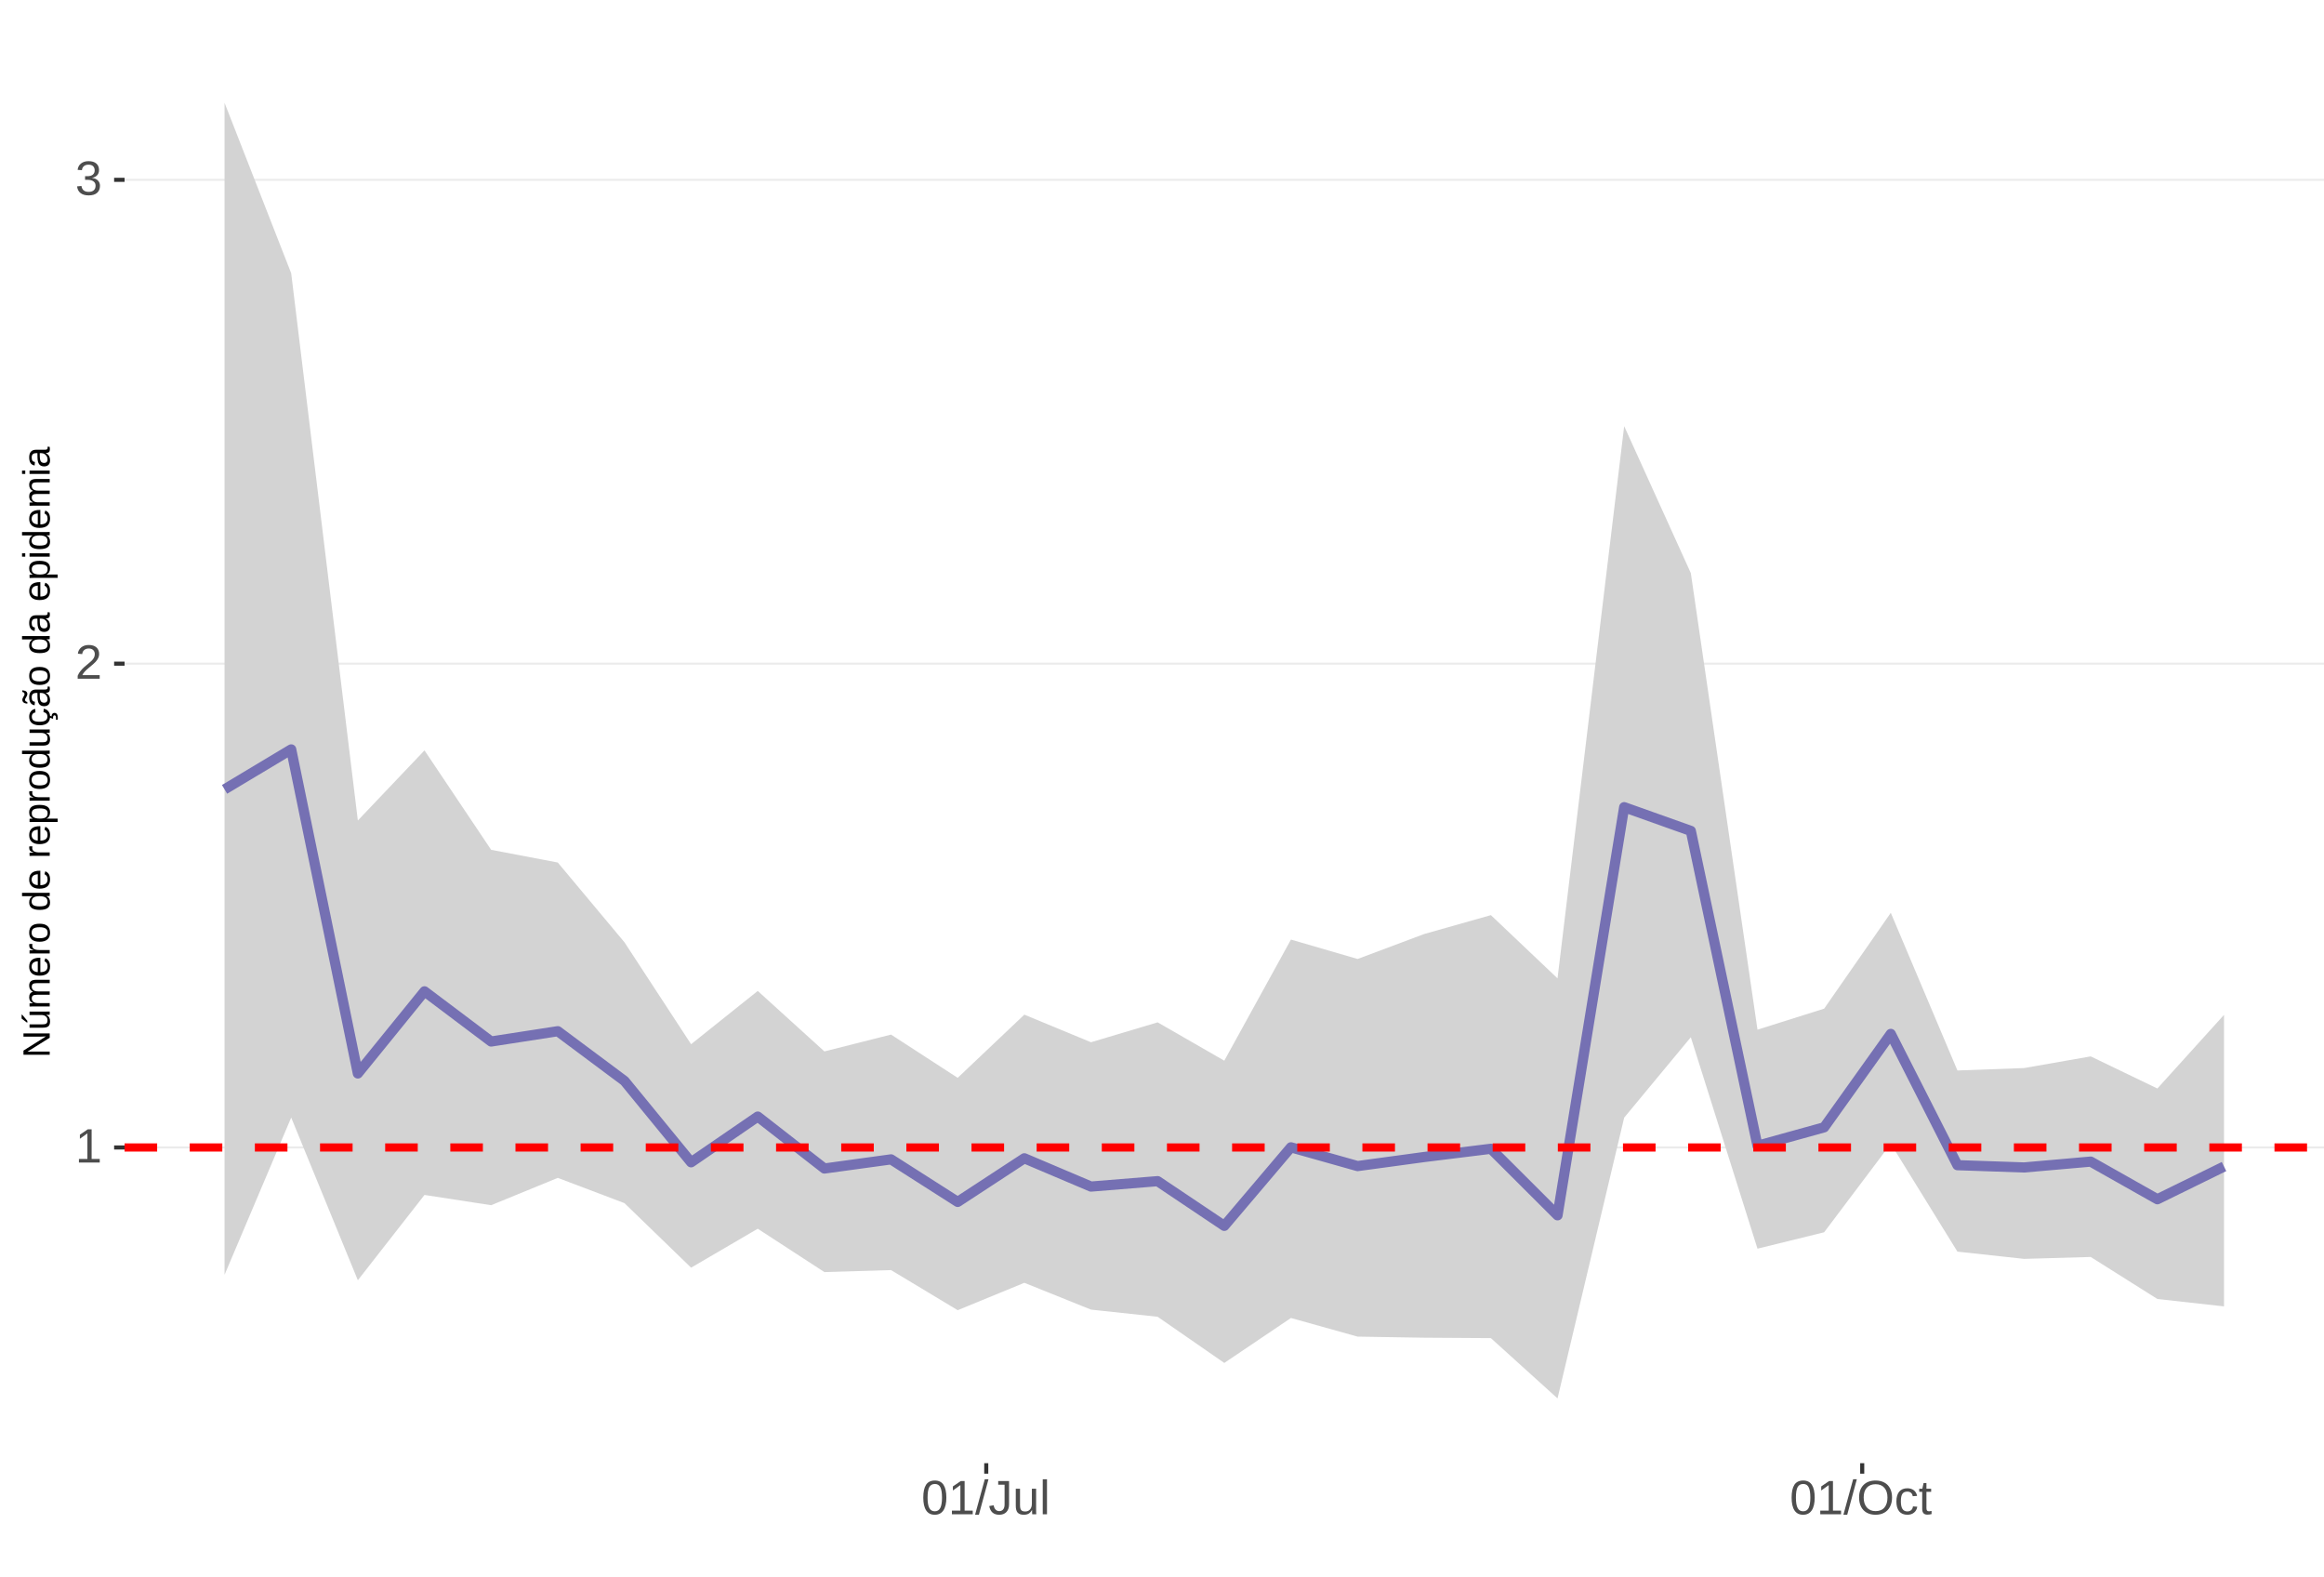
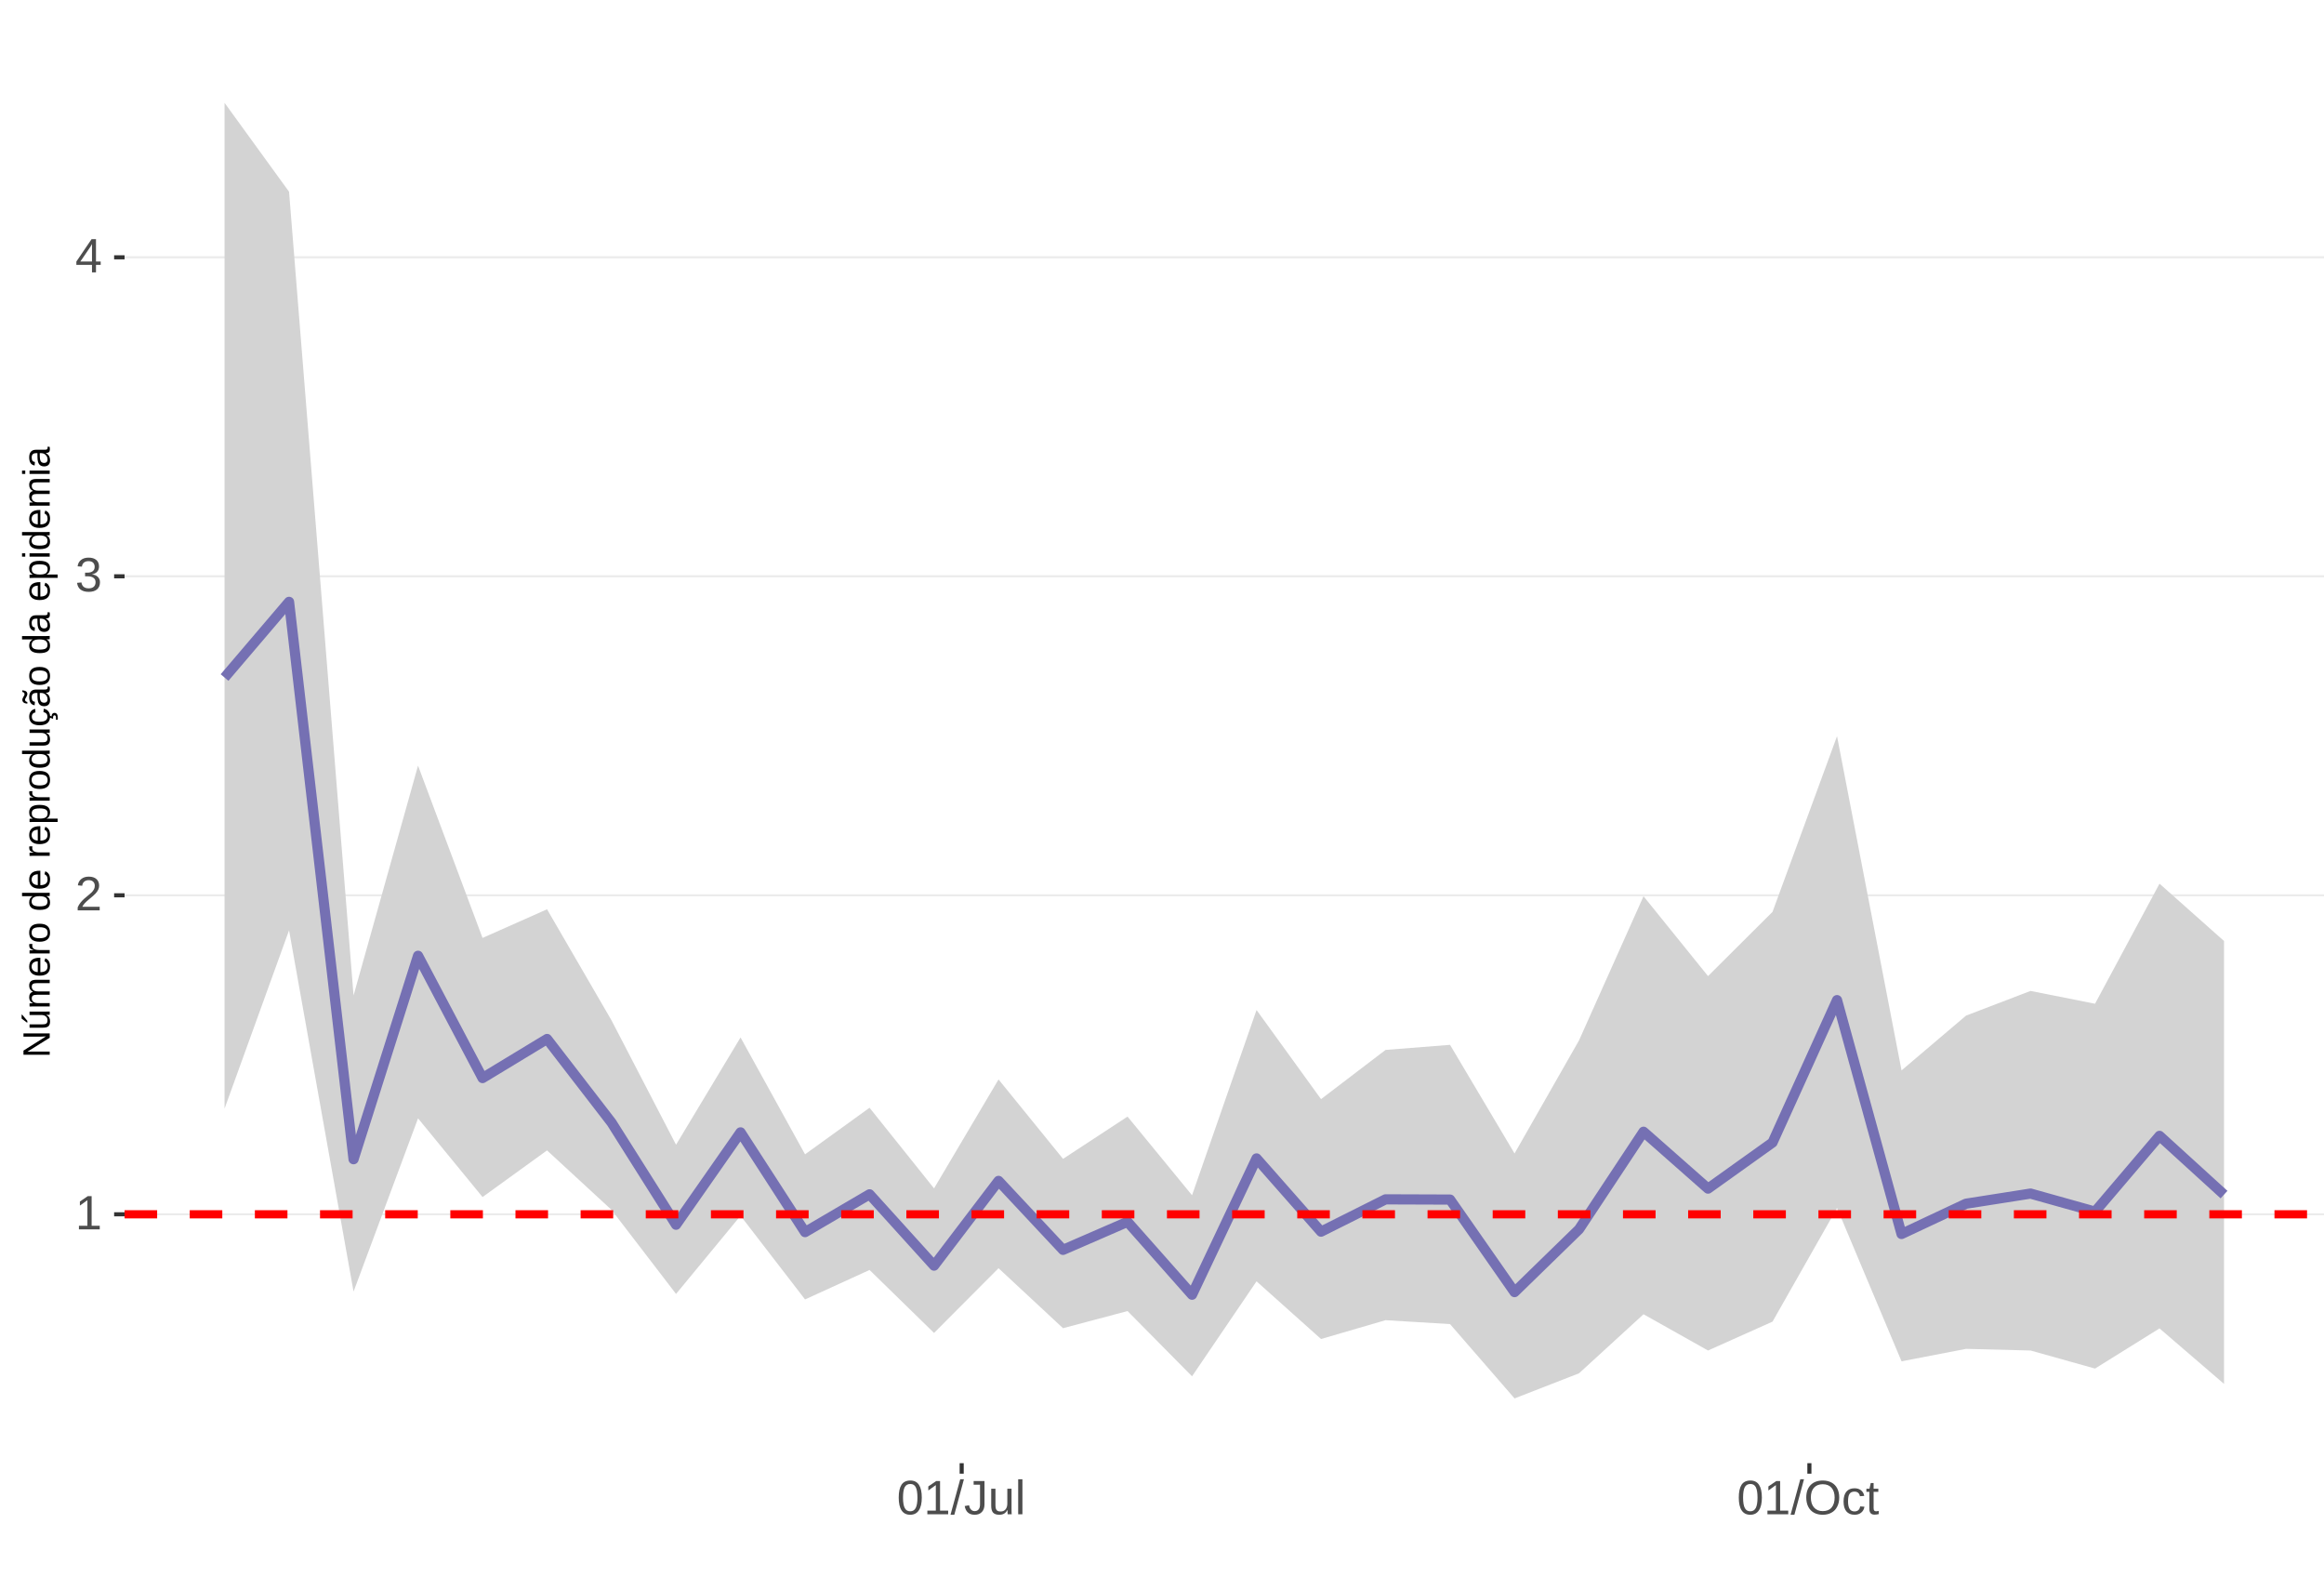
<svg xmlns="http://www.w3.org/2000/svg" xmlns:xlink="http://www.w3.org/1999/xlink" width="609pt" height="413pt" viewBox="0 0 609 413" version="1.1">
  <defs>
    <g>
      <symbol overflow="visible" id="glyph0-0">
        <path style="stroke:none;" d="M 1.266 -8.703 L 8.219 -8.703 L 8.219 0 L 1.266 0 Z M 1.734 -8.234 L 1.734 -0.469 L 7.75 -0.469 L 7.75 -8.234 Z M 1.734 -8.234 " />
      </symbol>
      <symbol overflow="visible" id="glyph0-1">
        <path style="stroke:none;" d="M 0.969 0 L 0.969 -0.953 L 3.188 -0.953 L 3.188 -7.641 L 1.219 -6.234 L 1.219 -7.297 L 3.281 -8.703 L 4.297 -8.703 L 4.297 -0.953 L 6.422 -0.953 L 6.422 0 Z M 0.969 0 " />
      </symbol>
      <symbol overflow="visible" id="glyph0-2">
        <path style="stroke:none;" d="M 0.641 0 L 0.641 -0.781 C 0.848 -1.27 1.102 -1.695 1.406 -2.062 C 1.707 -2.426 2.023 -2.758 2.359 -3.062 C 2.691 -3.363 3.02 -3.641 3.344 -3.891 C 3.676 -4.148 3.973 -4.406 4.234 -4.656 C 4.504 -4.914 4.719 -5.188 4.875 -5.469 C 5.039 -5.75 5.125 -6.066 5.125 -6.422 C 5.125 -6.891 4.984 -7.254 4.703 -7.516 C 4.422 -7.785 4.031 -7.922 3.531 -7.922 C 3.062 -7.922 2.672 -7.789 2.359 -7.531 C 2.055 -7.281 1.879 -6.922 1.828 -6.453 L 0.688 -6.562 C 0.77 -7.25 1.066 -7.801 1.578 -8.219 C 2.086 -8.633 2.738 -8.844 3.531 -8.844 C 4.406 -8.844 5.078 -8.633 5.547 -8.219 C 6.023 -7.801 6.266 -7.211 6.266 -6.453 C 6.266 -6.109 6.188 -5.77 6.031 -5.438 C 5.875 -5.102 5.645 -4.77 5.344 -4.438 C 5.039 -4.102 4.457 -3.586 3.594 -2.891 C 3.125 -2.504 2.75 -2.156 2.469 -1.844 C 2.188 -1.531 1.984 -1.234 1.859 -0.953 L 6.406 -0.953 L 6.406 0 Z M 0.641 0 " />
      </symbol>
      <symbol overflow="visible" id="glyph0-3">
        <path style="stroke:none;" d="M 6.484 -2.406 C 6.484 -1.602 6.227 -0.977 5.719 -0.531 C 5.207 -0.094 4.477 0.125 3.531 0.125 C 2.645 0.125 1.938 -0.07 1.406 -0.469 C 0.883 -0.863 0.578 -1.453 0.484 -2.234 L 1.625 -2.344 C 1.781 -1.312 2.414 -0.797 3.531 -0.797 C 4.094 -0.797 4.531 -0.93 4.844 -1.203 C 5.164 -1.484 5.328 -1.895 5.328 -2.438 C 5.328 -2.914 5.145 -3.285 4.781 -3.547 C 4.414 -3.816 3.891 -3.953 3.203 -3.953 L 2.578 -3.953 L 2.578 -4.906 L 3.172 -4.906 C 3.785 -4.906 4.258 -5.035 4.594 -5.297 C 4.926 -5.566 5.094 -5.941 5.094 -6.422 C 5.094 -6.879 4.957 -7.242 4.688 -7.516 C 4.414 -7.785 4.008 -7.922 3.469 -7.922 C 2.977 -7.922 2.582 -7.797 2.281 -7.547 C 1.977 -7.297 1.801 -6.941 1.75 -6.484 L 0.625 -6.562 C 0.707 -7.281 1.004 -7.836 1.516 -8.234 C 2.023 -8.641 2.68 -8.844 3.484 -8.844 C 4.359 -8.844 5.035 -8.641 5.516 -8.234 C 5.992 -7.828 6.234 -7.258 6.234 -6.531 C 6.234 -5.977 6.078 -5.523 5.766 -5.172 C 5.461 -4.828 5.016 -4.594 4.422 -4.469 L 4.422 -4.438 C 5.066 -4.375 5.57 -4.156 5.938 -3.781 C 6.301 -3.414 6.484 -2.957 6.484 -2.406 Z M 6.484 -2.406 " />
      </symbol>
      <symbol overflow="visible" id="glyph0-4">
+         <path style="stroke:none;" d="M 5.438 -1.969 L 5.438 0 L 4.391 0 L 4.391 -1.969 L 0.297 -1.969 L 0.297 -2.844 L 4.281 -8.703 L 5.438 -8.703 L 5.438 -2.844 L 6.672 -2.844 L 6.672 -1.969 Z M 4.391 -7.453 C 4.379 -7.43 4.32 -7.32 4.219 -7.125 C 4.113 -6.926 4.035 -6.789 3.984 -6.719 L 1.75 -3.438 L 1.422 -2.969 L 1.312 -2.844 L 4.391 -2.844 Z M 4.391 -7.453 " />
+       </symbol>
+       <symbol overflow="visible" id="glyph0-5">
        <path style="stroke:none;" d="M 6.547 -4.359 C 6.547 -2.898 6.285 -1.785 5.766 -1.016 C 5.254 -0.254 4.5 0.125 3.5 0.125 C 2.5 0.125 1.75 -0.254 1.25 -1.016 C 0.75 -1.773 0.5 -2.891 0.5 -4.359 C 0.5 -5.848 0.738 -6.969 1.219 -7.719 C 1.707 -8.469 2.484 -8.844 3.547 -8.844 C 4.566 -8.844 5.32 -8.461 5.812 -7.703 C 6.301 -6.953 6.547 -5.836 6.547 -4.359 Z M 5.406 -4.359 C 5.406 -5.609 5.258 -6.516 4.969 -7.078 C 4.688 -7.648 4.211 -7.938 3.547 -7.938 C 2.859 -7.938 2.363 -7.656 2.062 -7.094 C 1.77 -6.539 1.625 -5.629 1.625 -4.359 C 1.625 -3.117 1.773 -2.211 2.078 -1.641 C 2.379 -1.066 2.859 -0.781 3.516 -0.781 C 4.172 -0.781 4.648 -1.07 4.953 -1.656 C 5.254 -2.25 5.406 -3.148 5.406 -4.359 Z M 5.406 -4.359 " />
      </symbol>
-       <symbol overflow="visible" id="glyph0-5">
+       <symbol overflow="visible" id="glyph0-6">
        <path style="stroke:none;" d="M 0 0.125 L 2.547 -9.172 L 3.516 -9.172 L 1 0.125 Z M 0 0.125 " />
      </symbol>
-       <symbol overflow="visible" id="glyph0-6">
+       <symbol overflow="visible" id="glyph0-7">
        <path style="stroke:none;" d="M 2.828 0.125 C 1.348 0.125 0.473 -0.633 0.203 -2.156 L 1.359 -2.359 C 1.43 -1.879 1.598 -1.504 1.859 -1.234 C 2.117 -0.961 2.441 -0.828 2.828 -0.828 C 3.254 -0.828 3.594 -0.973 3.844 -1.266 C 4.094 -1.566 4.219 -2.004 4.219 -2.578 L 4.219 -7.75 L 2.547 -7.75 L 2.547 -8.703 L 5.391 -8.703 L 5.391 -2.594 C 5.391 -1.75 5.16 -1.082 4.703 -0.594 C 4.242 -0.113 3.617 0.125 2.828 0.125 Z M 2.828 0.125 " />
      </symbol>
-       <symbol overflow="visible" id="glyph0-7">
+       <symbol overflow="visible" id="glyph0-8">
        <path style="stroke:none;" d="M 1.938 -6.688 L 1.938 -2.453 C 1.938 -2.004 1.977 -1.66 2.062 -1.422 C 2.156 -1.18 2.297 -1.004 2.484 -0.891 C 2.672 -0.785 2.945 -0.734 3.312 -0.734 C 3.852 -0.734 4.273 -0.914 4.578 -1.281 C 4.891 -1.645 5.047 -2.156 5.047 -2.812 L 5.047 -6.688 L 6.156 -6.688 L 6.156 -1.422 C 6.156 -0.648 6.172 -0.176 6.203 0 L 5.141 0 C 5.141 -0.02 5.133 -0.07 5.125 -0.156 C 5.125 -0.25 5.117 -0.352 5.109 -0.469 C 5.109 -0.594 5.102 -0.816 5.094 -1.141 L 5.078 -1.141 C 4.828 -0.68 4.531 -0.352 4.188 -0.156 C 3.852 0.031 3.438 0.125 2.938 0.125 C 2.207 0.125 1.672 -0.055 1.328 -0.422 C 0.992 -0.785 0.828 -1.391 0.828 -2.234 L 0.828 -6.688 Z M 1.938 -6.688 " />
      </symbol>
-       <symbol overflow="visible" id="glyph0-8">
+       <symbol overflow="visible" id="glyph0-9">
        <path style="stroke:none;" d="M 0.859 0 L 0.859 -9.172 L 1.969 -9.172 L 1.969 0 Z M 0.859 0 " />
      </symbol>
-       <symbol overflow="visible" id="glyph0-9">
+       <symbol overflow="visible" id="glyph0-10">
        <path style="stroke:none;" d="M 9.234 -4.391 C 9.234 -3.484 9.055 -2.688 8.703 -2 C 8.359 -1.312 7.859 -0.785 7.203 -0.422 C 6.555 -0.055 5.789 0.125 4.906 0.125 C 4.02 0.125 3.25 -0.055 2.594 -0.422 C 1.945 -0.785 1.453 -1.305 1.109 -1.984 C 0.766 -2.672 0.594 -3.473 0.594 -4.391 C 0.594 -5.785 0.973 -6.875 1.734 -7.656 C 2.504 -8.445 3.566 -8.844 4.922 -8.844 C 5.805 -8.844 6.57 -8.664 7.219 -8.312 C 7.875 -7.957 8.375 -7.441 8.719 -6.766 C 9.062 -6.098 9.234 -5.305 9.234 -4.391 Z M 8.031 -4.391 C 8.031 -5.473 7.758 -6.32 7.219 -6.938 C 6.676 -7.562 5.91 -7.875 4.922 -7.875 C 3.93 -7.875 3.16 -7.566 2.609 -6.953 C 2.066 -6.348 1.797 -5.492 1.797 -4.391 C 1.797 -3.297 2.07 -2.426 2.625 -1.781 C 3.176 -1.145 3.938 -0.828 4.906 -0.828 C 5.914 -0.828 6.688 -1.133 7.219 -1.75 C 7.758 -2.375 8.031 -3.254 8.031 -4.391 Z M 8.031 -4.391 " />
      </symbol>
-       <symbol overflow="visible" id="glyph0-10">
+       <symbol overflow="visible" id="glyph0-11">
        <path style="stroke:none;" d="M 1.703 -3.375 C 1.703 -2.488 1.844 -1.828 2.125 -1.391 C 2.406 -0.961 2.828 -0.75 3.391 -0.75 C 3.785 -0.75 4.113 -0.852 4.375 -1.062 C 4.645 -1.281 4.812 -1.613 4.875 -2.062 L 6 -1.984 C 5.906 -1.348 5.629 -0.836 5.172 -0.453 C 4.711 -0.066 4.129 0.125 3.422 0.125 C 2.484 0.125 1.766 -0.172 1.266 -0.766 C 0.773 -1.359 0.531 -2.219 0.531 -3.344 C 0.531 -4.469 0.773 -5.328 1.266 -5.922 C 1.766 -6.516 2.477 -6.812 3.406 -6.812 C 4.094 -6.812 4.66 -6.633 5.109 -6.281 C 5.555 -5.926 5.836 -5.438 5.953 -4.812 L 4.812 -4.734 C 4.758 -5.098 4.613 -5.391 4.375 -5.609 C 4.133 -5.828 3.801 -5.938 3.375 -5.938 C 2.781 -5.938 2.352 -5.738 2.094 -5.344 C 1.832 -4.957 1.703 -4.301 1.703 -3.375 Z M 1.703 -3.375 " />
      </symbol>
-       <symbol overflow="visible" id="glyph0-11">
+       <symbol overflow="visible" id="glyph0-12">
        <path style="stroke:none;" d="M 3.422 -0.047 C 3.055 0.047 2.68 0.094 2.297 0.094 C 1.41 0.094 0.969 -0.41 0.969 -1.422 L 0.969 -5.875 L 0.188 -5.875 L 0.188 -6.688 L 1 -6.688 L 1.328 -8.188 L 2.078 -8.188 L 2.078 -6.688 L 3.312 -6.688 L 3.312 -5.875 L 2.078 -5.875 L 2.078 -1.656 C 2.078 -1.332 2.129 -1.102 2.234 -0.969 C 2.336 -0.844 2.52 -0.781 2.781 -0.781 C 2.926 -0.781 3.141 -0.812 3.422 -0.875 Z M 3.422 -0.047 " />
      </symbol>
      <symbol overflow="visible" id="glyph1-0">
        <path style="stroke:none;" d="M -6.875 -1 L -6.875 -6.5 L 0 -6.5 L 0 -1 Z M -6.516 -1.375 L -0.375 -1.375 L -0.375 -6.125 L -6.516 -6.125 Z M -6.516 -1.375 " />
      </symbol>
      <symbol overflow="visible" id="glyph1-1">
        <path style="stroke:none;" d="M 0 -5.281 L -5.859 -1.609 L -5.391 -1.625 L -4.578 -1.656 L 0 -1.656 L 0 -0.828 L -6.875 -0.828 L -6.875 -1.906 L -0.984 -5.625 C -1.617 -5.582 -2.082 -5.562 -2.375 -5.562 L -6.875 -5.562 L -6.875 -6.406 L 0 -6.406 Z M 0 -5.281 " />
      </symbol>
      <symbol overflow="visible" id="glyph1-2">
        <path style="stroke:none;" d="M -5.281 -1.562 L -1.938 -1.562 C -1.582 -1.562 -1.305 -1.594 -1.109 -1.656 C -0.922 -1.727 -0.785 -1.836 -0.703 -1.984 C -0.617 -2.141 -0.578 -2.363 -0.578 -2.656 C -0.578 -3.07 -0.723 -3.398 -1.016 -3.641 C -1.305 -3.891 -1.707 -4.016 -2.219 -4.016 L -5.281 -4.016 L -5.281 -4.906 L -1.125 -4.906 C -0.508 -4.906 -0.133 -4.91 0 -4.922 L 0 -4.094 C -0.02 -4.094 -0.062 -4.086 -0.125 -4.078 C -0.195 -4.078 -0.281 -4.07 -0.375 -4.062 C -0.469 -4.062 -0.645 -4.062 -0.906 -4.062 L -0.906 -4.047 C -0.539 -3.848 -0.281 -3.613 -0.125 -3.344 C 0.02 -3.082 0.094 -2.754 0.094 -2.359 C 0.094 -1.773 -0.047 -1.348 -0.328 -1.078 C -0.617 -0.816 -1.098 -0.688 -1.766 -0.688 L -5.281 -0.688 Z M -5.859 -2.031 L -5.969 -2.031 L -7.359 -3.078 L -7.359 -4.094 L -7.219 -4.094 L -5.859 -2.484 Z M -5.859 -2.031 " />
      </symbol>
      <symbol overflow="visible" id="glyph1-3">
        <path style="stroke:none;" d="M 0 -3.75 L -3.344 -3.75 C -3.852 -3.75 -4.207 -3.676 -4.406 -3.531 C -4.602 -3.395 -4.703 -3.145 -4.703 -2.781 C -4.703 -2.406 -4.555 -2.109 -4.266 -1.891 C -3.984 -1.672 -3.582 -1.562 -3.062 -1.562 L 0 -1.562 L 0 -0.688 L -4.156 -0.688 C -4.77 -0.688 -5.145 -0.68 -5.281 -0.672 L -5.281 -1.5 C -5.27 -1.5 -5.227 -1.5 -5.156 -1.5 C -5.082 -1.508 -5 -1.516 -4.906 -1.516 C -4.812 -1.523 -4.633 -1.531 -4.375 -1.531 L -4.375 -1.547 C -4.75 -1.734 -5.008 -1.945 -5.156 -2.188 C -5.301 -2.438 -5.375 -2.738 -5.375 -3.094 C -5.375 -3.488 -5.297 -3.801 -5.141 -4.031 C -4.984 -4.27 -4.727 -4.438 -4.375 -4.531 L -4.375 -4.547 C -4.727 -4.723 -4.984 -4.941 -5.141 -5.203 C -5.297 -5.461 -5.375 -5.773 -5.375 -6.141 C -5.375 -6.672 -5.227 -7.055 -4.938 -7.297 C -4.656 -7.547 -4.18 -7.672 -3.516 -7.672 L 0 -7.672 L 0 -6.797 L -3.344 -6.797 C -3.852 -6.797 -4.207 -6.723 -4.406 -6.578 C -4.602 -6.441 -4.703 -6.191 -4.703 -5.828 C -4.703 -5.453 -4.555 -5.156 -4.266 -4.938 C -3.984 -4.727 -3.582 -4.625 -3.062 -4.625 L 0 -4.625 Z M 0 -3.75 " />
      </symbol>
      <symbol overflow="visible" id="glyph1-4">
        <path style="stroke:none;" d="M -2.453 -1.344 C -1.848 -1.344 -1.379 -1.469 -1.047 -1.719 C -0.723 -1.969 -0.562 -2.336 -0.562 -2.828 C -0.562 -3.203 -0.633 -3.504 -0.781 -3.734 C -0.938 -3.961 -1.133 -4.117 -1.375 -4.203 L -1.156 -4.969 C -0.32 -4.656 0.094 -3.941 0.094 -2.828 C 0.094 -2.047 -0.133 -1.445 -0.594 -1.031 C -1.062 -0.625 -1.754 -0.422 -2.672 -0.422 C -3.547 -0.422 -4.211 -0.625 -4.672 -1.031 C -5.141 -1.445 -5.375 -2.031 -5.375 -2.781 C -5.375 -4.344 -4.441 -5.125 -2.578 -5.125 L -2.453 -5.125 Z M -3.125 -4.203 C -3.688 -4.16 -4.094 -4.02 -4.344 -3.781 C -4.602 -3.551 -4.734 -3.219 -4.734 -2.781 C -4.734 -2.352 -4.586 -2.016 -4.297 -1.766 C -4.016 -1.516 -3.625 -1.379 -3.125 -1.359 Z M -3.125 -4.203 " />
      </symbol>
      <symbol overflow="visible" id="glyph1-5">
        <path style="stroke:none;" d="M 0 -0.688 L -4.047 -0.688 C -4.422 -0.688 -4.832 -0.68 -5.281 -0.672 L -5.281 -1.5 C -4.688 -1.52 -4.328 -1.531 -4.203 -1.531 L -4.203 -1.547 C -4.66 -1.691 -4.969 -1.852 -5.125 -2.031 C -5.289 -2.219 -5.375 -2.477 -5.375 -2.812 C -5.375 -2.926 -5.359 -3.047 -5.328 -3.172 L -4.531 -3.172 C -4.562 -3.047 -4.578 -2.891 -4.578 -2.703 C -4.578 -2.336 -4.422 -2.055 -4.109 -1.859 C -3.797 -1.672 -3.344 -1.578 -2.75 -1.578 L 0 -1.578 Z M 0 -0.688 " />
      </symbol>
      <symbol overflow="visible" id="glyph1-6">
        <path style="stroke:none;" d="M -2.641 -5.141 C -1.723 -5.141 -1.035 -4.938 -0.578 -4.531 C -0.129 -4.125 0.094 -3.535 0.094 -2.766 C 0.094 -1.992 -0.141 -1.41 -0.609 -1.016 C -1.078 -0.617 -1.754 -0.422 -2.641 -0.422 C -4.461 -0.422 -5.375 -1.207 -5.375 -2.781 C -5.375 -3.594 -5.148 -4.188 -4.703 -4.562 C -4.266 -4.945 -3.578 -5.141 -2.641 -5.141 Z M -2.641 -4.219 C -3.367 -4.219 -3.898 -4.109 -4.234 -3.891 C -4.566 -3.672 -4.734 -3.305 -4.734 -2.797 C -4.734 -2.285 -4.562 -1.914 -4.219 -1.688 C -3.883 -1.457 -3.359 -1.344 -2.641 -1.344 C -1.953 -1.344 -1.43 -1.453 -1.078 -1.672 C -0.723 -1.898 -0.547 -2.258 -0.547 -2.75 C -0.547 -3.281 -0.711 -3.656 -1.047 -3.875 C -1.391 -4.102 -1.922 -4.219 -2.641 -4.219 Z M -2.641 -4.219 " />
      </symbol>
      <symbol overflow="visible" id="glyph1-7">
        <path style="stroke:none;" d="" />
      </symbol>
      <symbol overflow="visible" id="glyph1-8">
        <path style="stroke:none;" d="M -0.844 -4.016 C -0.508 -3.848 -0.27 -3.629 -0.125 -3.359 C 0.02 -3.086 0.094 -2.754 0.094 -2.359 C 0.094 -1.691 -0.129 -1.203 -0.578 -0.891 C -1.023 -0.578 -1.707 -0.422 -2.625 -0.422 C -4.457 -0.422 -5.375 -1.066 -5.375 -2.359 C -5.375 -2.766 -5.301 -3.098 -5.156 -3.359 C -5.008 -3.629 -4.781 -3.848 -4.469 -4.016 L -7.25 -4.016 L -7.25 -4.891 L -1.094 -4.891 C -0.539 -4.891 -0.176 -4.898 0 -4.922 L 0 -4.078 C -0.051 -4.066 -0.172 -4.055 -0.359 -4.047 C -0.547 -4.035 -0.707 -4.031 -0.844 -4.031 Z M -2.641 -1.344 C -1.898 -1.344 -1.367 -1.438 -1.047 -1.625 C -0.734 -1.82 -0.578 -2.145 -0.578 -2.594 C -0.578 -3.082 -0.75 -3.441 -1.094 -3.672 C -1.438 -3.898 -1.973 -4.016 -2.703 -4.016 C -3.398 -4.016 -3.91 -3.898 -4.234 -3.672 C -4.566 -3.441 -4.734 -3.082 -4.734 -2.594 C -4.734 -2.156 -4.566 -1.836 -4.234 -1.641 C -3.91 -1.441 -3.379 -1.344 -2.641 -1.344 Z M -2.641 -1.344 " />
      </symbol>
      <symbol overflow="visible" id="glyph1-9">
        <path style="stroke:none;" d="M -2.672 -5.141 C -0.828 -5.141 0.094 -4.492 0.094 -3.203 C 0.094 -2.391 -0.211 -1.844 -0.828 -1.562 L -0.828 -1.531 C -0.797 -1.539 -0.516 -1.547 0.016 -1.547 L 2.078 -1.547 L 2.078 -0.672 L -4.203 -0.672 C -4.742 -0.672 -5.102 -0.66 -5.281 -0.641 L -5.281 -1.5 C -5.27 -1.5 -5.223 -1.5 -5.141 -1.5 C -5.066 -1.508 -4.945 -1.52 -4.781 -1.531 C -4.613 -1.539 -4.5 -1.547 -4.438 -1.547 L -4.438 -1.562 C -4.758 -1.719 -4.992 -1.922 -5.141 -2.172 C -5.297 -2.43 -5.375 -2.773 -5.375 -3.203 C -5.375 -3.848 -5.156 -4.332 -4.719 -4.656 C -4.281 -4.977 -3.598 -5.141 -2.672 -5.141 Z M -2.641 -4.219 C -3.379 -4.219 -3.906 -4.117 -4.219 -3.922 C -4.539 -3.723 -4.703 -3.406 -4.703 -2.969 C -4.703 -2.625 -4.629 -2.352 -4.484 -2.156 C -4.336 -1.957 -4.109 -1.805 -3.797 -1.703 C -3.484 -1.598 -3.078 -1.547 -2.578 -1.547 C -1.879 -1.547 -1.363 -1.656 -1.031 -1.875 C -0.707 -2.102 -0.547 -2.469 -0.547 -2.969 C -0.547 -3.406 -0.707 -3.723 -1.031 -3.922 C -1.352 -4.117 -1.891 -4.219 -2.641 -4.219 Z M -2.641 -4.219 " />
      </symbol>
      <symbol overflow="visible" id="glyph1-10">
        <path style="stroke:none;" d="M -5.281 -1.531 L -1.938 -1.531 C -1.582 -1.531 -1.305 -1.562 -1.109 -1.625 C -0.922 -1.695 -0.785 -1.805 -0.703 -1.953 C -0.617 -2.109 -0.578 -2.332 -0.578 -2.625 C -0.578 -3.039 -0.723 -3.367 -1.016 -3.609 C -1.305 -3.859 -1.707 -3.984 -2.219 -3.984 L -5.281 -3.984 L -5.281 -4.875 L -1.125 -4.875 C -0.508 -4.875 -0.133 -4.879 0 -4.891 L 0 -4.062 C -0.02 -4.062 -0.062 -4.055 -0.125 -4.047 C -0.195 -4.047 -0.281 -4.039 -0.375 -4.031 C -0.469 -4.031 -0.645 -4.031 -0.906 -4.031 L -0.906 -4.016 C -0.539 -3.816 -0.281 -3.582 -0.125 -3.312 C 0.02 -3.051 0.094 -2.723 0.094 -2.328 C 0.094 -1.742 -0.047 -1.316 -0.328 -1.047 C -0.617 -0.785 -1.098 -0.656 -1.766 -0.656 L -5.281 -0.656 Z M -5.281 -1.531 " />
      </symbol>
      <symbol overflow="visible" id="glyph1-11">
        <path style="stroke:none;" d="M -2.672 -1.344 C -1.961 -1.344 -1.438 -1.453 -1.094 -1.672 C -0.758 -1.891 -0.594 -2.223 -0.594 -2.672 C -0.594 -2.984 -0.676 -3.242 -0.844 -3.453 C -1.02 -3.672 -1.281 -3.801 -1.625 -3.844 L -1.578 -4.734 C -1.066 -4.672 -0.66 -4.457 -0.359 -4.094 C -0.055 -3.727 0.094 -3.266 0.094 -2.703 C 0.094 -1.961 -0.133 -1.395 -0.594 -1 C -1.062 -0.613 -1.742 -0.422 -2.641 -0.422 C -3.535 -0.422 -4.211 -0.613 -4.672 -1 C -5.141 -1.395 -5.375 -1.957 -5.375 -2.688 C -5.375 -3.227 -5.234 -3.676 -4.953 -4.031 C -4.68 -4.395 -4.297 -4.617 -3.797 -4.703 L -3.734 -3.797 C -4.023 -3.754 -4.254 -3.641 -4.422 -3.453 C -4.598 -3.266 -4.688 -3.004 -4.688 -2.672 C -4.688 -2.203 -4.531 -1.863 -4.219 -1.656 C -3.914 -1.445 -3.398 -1.344 -2.672 -1.344 Z M 1.234 -3.672 C 1.828 -3.672 2.125 -3.223 2.125 -2.328 C 2.125 -2.148 2.113 -2.004 2.094 -1.891 L 1.625 -1.891 C 1.645 -2.055 1.656 -2.195 1.656 -2.312 C 1.656 -2.789 1.52 -3.031 1.25 -3.031 C 1 -3.031 0.875 -2.812 0.875 -2.375 C 0.875 -2.238 0.879 -2.148 0.891 -2.109 L 0 -2.422 L 0 -2.938 L 0.484 -2.75 C 0.492 -3.062 0.566 -3.289 0.703 -3.438 C 0.836 -3.594 1.016 -3.672 1.234 -3.672 Z M 1.234 -3.672 " />
      </symbol>
      <symbol overflow="visible" id="glyph1-12">
        <path style="stroke:none;" d="M 0.094 -2.016 C 0.094 -1.484 -0.047 -1.082 -0.328 -0.812 C -0.609 -0.551 -0.988 -0.422 -1.469 -0.422 C -2.02 -0.422 -2.441 -0.598 -2.734 -0.953 C -3.023 -1.316 -3.18 -1.898 -3.203 -2.703 L -3.219 -3.891 L -3.516 -3.891 C -3.941 -3.891 -4.25 -3.797 -4.438 -3.609 C -4.625 -3.43 -4.719 -3.148 -4.719 -2.766 C -4.719 -2.367 -4.648 -2.078 -4.516 -1.891 C -4.379 -1.711 -4.164 -1.609 -3.875 -1.578 L -3.953 -0.656 C -4.898 -0.812 -5.375 -1.52 -5.375 -2.781 C -5.375 -3.445 -5.223 -3.945 -4.922 -4.281 C -4.617 -4.613 -4.18 -4.781 -3.609 -4.781 L -1.328 -4.781 C -1.066 -4.781 -0.867 -4.812 -0.734 -4.875 C -0.609 -4.945 -0.547 -5.082 -0.547 -5.281 C -0.547 -5.363 -0.555 -5.457 -0.578 -5.562 L -0.031 -5.562 C 0.02 -5.344 0.047 -5.117 0.047 -4.891 C 0.047 -4.555 -0.035 -4.316 -0.203 -4.172 C -0.379 -4.023 -0.648 -3.941 -1.016 -3.922 L -1.016 -3.891 C -0.609 -3.672 -0.32 -3.41 -0.156 -3.109 C 0.008 -2.805 0.094 -2.441 0.094 -2.016 Z M -0.562 -2.219 C -0.562 -2.539 -0.633 -2.828 -0.781 -3.078 C -0.926 -3.328 -1.125 -3.523 -1.375 -3.672 C -1.633 -3.816 -1.898 -3.891 -2.172 -3.891 L -2.609 -3.891 L -2.594 -2.938 C -2.582 -2.52 -2.535 -2.203 -2.453 -1.984 C -2.379 -1.773 -2.258 -1.613 -2.094 -1.5 C -1.938 -1.383 -1.723 -1.328 -1.453 -1.328 C -1.172 -1.328 -0.953 -1.406 -0.797 -1.562 C -0.641 -1.719 -0.562 -1.938 -0.562 -2.219 Z M -5.859 -3.609 C -5.859 -3.473 -5.891 -3.332 -5.953 -3.188 C -6.016 -3.051 -6.082 -2.922 -6.156 -2.797 C -6.227 -2.672 -6.297 -2.551 -6.359 -2.438 C -6.422 -2.32 -6.453 -2.211 -6.453 -2.109 C -6.453 -1.93 -6.398 -1.797 -6.297 -1.703 C -6.191 -1.617 -6.047 -1.562 -5.859 -1.531 L -5.859 -1.094 C -6.191 -1.125 -6.441 -1.176 -6.609 -1.25 C -6.785 -1.332 -6.922 -1.441 -7.016 -1.578 C -7.117 -1.711 -7.172 -1.879 -7.172 -2.078 C -7.172 -2.223 -7.141 -2.363 -7.078 -2.5 C -7.023 -2.633 -6.957 -2.766 -6.875 -2.891 C -6.801 -3.023 -6.734 -3.145 -6.672 -3.25 C -6.617 -3.363 -6.594 -3.473 -6.594 -3.578 C -6.594 -3.898 -6.785 -4.086 -7.172 -4.141 L -7.172 -4.594 C -6.691 -4.539 -6.352 -4.43 -6.156 -4.266 C -5.957 -4.098 -5.859 -3.879 -5.859 -3.609 Z M -5.859 -3.609 " />
      </symbol>
      <symbol overflow="visible" id="glyph1-13">
        <path style="stroke:none;" d="M 0.094 -2.016 C 0.094 -1.484 -0.047 -1.082 -0.328 -0.812 C -0.609 -0.551 -0.988 -0.422 -1.469 -0.422 C -2.02 -0.422 -2.441 -0.598 -2.734 -0.953 C -3.023 -1.316 -3.18 -1.898 -3.203 -2.703 L -3.219 -3.891 L -3.516 -3.891 C -3.941 -3.891 -4.25 -3.797 -4.438 -3.609 C -4.625 -3.43 -4.719 -3.148 -4.719 -2.766 C -4.719 -2.367 -4.648 -2.078 -4.516 -1.891 C -4.379 -1.711 -4.164 -1.609 -3.875 -1.578 L -3.953 -0.656 C -4.898 -0.812 -5.375 -1.52 -5.375 -2.781 C -5.375 -3.445 -5.223 -3.945 -4.922 -4.281 C -4.617 -4.613 -4.18 -4.781 -3.609 -4.781 L -1.328 -4.781 C -1.066 -4.781 -0.867 -4.812 -0.734 -4.875 C -0.609 -4.945 -0.547 -5.082 -0.547 -5.281 C -0.547 -5.363 -0.555 -5.457 -0.578 -5.562 L -0.031 -5.562 C 0.02 -5.344 0.047 -5.117 0.047 -4.891 C 0.047 -4.555 -0.035 -4.316 -0.203 -4.172 C -0.379 -4.023 -0.648 -3.941 -1.016 -3.922 L -1.016 -3.891 C -0.609 -3.672 -0.32 -3.41 -0.156 -3.109 C 0.008 -2.805 0.094 -2.441 0.094 -2.016 Z M -0.562 -2.219 C -0.562 -2.539 -0.633 -2.828 -0.781 -3.078 C -0.926 -3.328 -1.125 -3.523 -1.375 -3.672 C -1.633 -3.816 -1.898 -3.891 -2.172 -3.891 L -2.609 -3.891 L -2.594 -2.938 C -2.582 -2.52 -2.535 -2.203 -2.453 -1.984 C -2.379 -1.773 -2.258 -1.613 -2.094 -1.5 C -1.938 -1.383 -1.723 -1.328 -1.453 -1.328 C -1.172 -1.328 -0.953 -1.406 -0.797 -1.562 C -0.641 -1.719 -0.562 -1.938 -0.562 -2.219 Z M -0.562 -2.219 " />
      </symbol>
      <symbol overflow="visible" id="glyph1-14">
        <path style="stroke:none;" d="M -6.406 -0.672 L -7.25 -0.672 L -7.25 -1.547 L -6.406 -1.547 Z M 0 -0.672 L -5.281 -0.672 L -5.281 -1.547 L 0 -1.547 Z M 0 -0.672 " />
      </symbol>
    </g>
    <clipPath id="clip1">
      <path d="M 32.645 9.961 L 609 9.961 L 609 383.328 L 32.645 383.328 Z M 32.645 9.961 " />
    </clipPath>
    <clipPath id="clip2">
-       <path d="M 32.645 300 L 609 300 L 609 301 L 32.645 301 Z M 32.645 300 " />
+       <path d="M 32.645 317 L 609 317 L 609 319 L 32.645 319 Z M 32.645 317 " />
    </clipPath>
    <clipPath id="clip3">
-       <path d="M 32.645 173 L 609 173 L 609 175 L 32.645 175 Z M 32.645 173 " />
+       <path d="M 32.645 234 L 609 234 L 609 235 L 32.645 235 Z M 32.645 234 " />
    </clipPath>
    <clipPath id="clip4">
-       <path d="M 32.645 46 L 609 46 L 609 48 L 32.645 48 Z M 32.645 46 " />
+       <path d="M 32.645 150 L 609 150 L 609 152 L 32.645 152 Z M 32.645 150 " />
    </clipPath>
    <clipPath id="clip5">
-       <path d="M 32.645 299 L 609 299 L 609 302 L 32.645 302 Z M 32.645 299 " />
+       <path d="M 32.645 67 L 609 67 L 609 68 L 32.645 68 Z M 32.645 67 " />
+     </clipPath>
+     <clipPath id="clip6">
+       <path d="M 32.645 317 L 609 317 L 609 320 L 32.645 320 Z M 32.645 317 " />
    </clipPath>
  </defs>
  <g id="surface63">
    <rect x="0" y="0" width="609" height="413" style="fill:rgb(100%,100%,100%);fill-opacity:1;stroke:none;" />
    <rect x="0" y="0" width="609" height="413" style="fill:rgb(100%,100%,100%);fill-opacity:1;stroke:none;" />
    <path style="fill:none;stroke-width:1.067;stroke-linecap:round;stroke-linejoin:round;stroke:rgb(100%,100%,100%);stroke-opacity:1;stroke-miterlimit:10;" d="M 0 413 L 609 413 L 609 0 L 0 0 Z M 0 413 " />
    <g clip-path="url(#clip1)" clip-rule="nonzero">
      <path style=" stroke:none;fill-rule:nonzero;fill:rgb(100%,100%,100%);fill-opacity:1;" d="M 32.645 383.328 L 609 383.328 L 609 9.961 L 32.645 9.961 Z M 32.645 383.328 " />
    </g>
    <g clip-path="url(#clip2)" clip-rule="nonzero">
-       <path style="fill:none;stroke-width:0.533;stroke-linecap:butt;stroke-linejoin:round;stroke:rgb(92.157%,92.157%,92.157%);stroke-opacity:1;stroke-miterlimit:10;" d="M 32.645 300.617 L 609 300.617 " />
+       <path style="fill:none;stroke-width:0.533;stroke-linecap:butt;stroke-linejoin:round;stroke:rgb(92.157%,92.157%,92.157%);stroke-opacity:1;stroke-miterlimit:10;" d="M 32.645 318.125 L 609 318.125 " />
    </g>
    <g clip-path="url(#clip3)" clip-rule="nonzero">
-       <path style="fill:none;stroke-width:0.533;stroke-linecap:butt;stroke-linejoin:round;stroke:rgb(92.157%,92.157%,92.157%);stroke-opacity:1;stroke-miterlimit:10;" d="M 32.645 173.867 L 609 173.867 " />
+       <path style="fill:none;stroke-width:0.533;stroke-linecap:butt;stroke-linejoin:round;stroke:rgb(92.157%,92.157%,92.157%);stroke-opacity:1;stroke-miterlimit:10;" d="M 32.645 234.555 L 609 234.555 " />
    </g>
    <g clip-path="url(#clip4)" clip-rule="nonzero">
-       <path style="fill:none;stroke-width:0.533;stroke-linecap:butt;stroke-linejoin:round;stroke:rgb(92.157%,92.157%,92.157%);stroke-opacity:1;stroke-miterlimit:10;" d="M 32.645 47.113 L 609 47.113 " />
-     </g>
-     <path style=" stroke:none;fill-rule:nonzero;fill:rgb(82.745%,82.745%,82.745%);fill-opacity:1;" d="M 58.844 26.934 L 76.309 71.594 L 93.773 214.957 L 111.238 196.586 L 128.703 222.637 L 146.168 225.965 L 163.637 246.859 L 181.102 273.566 L 198.566 259.605 L 216.031 275.453 L 233.496 271.043 L 250.961 282.371 L 268.426 265.82 L 285.891 273.051 L 303.355 267.836 L 320.824 277.879 L 338.289 246.152 L 355.754 251.234 L 373.219 244.691 L 390.684 239.75 L 408.148 256.316 L 425.613 111.645 L 443.078 150.145 L 460.547 269.754 L 478.012 264.25 L 495.477 239.141 L 512.941 280.445 L 530.406 279.812 L 547.871 276.754 L 565.336 285.168 L 582.801 265.871 L 582.801 342.25 L 565.336 340.309 L 547.871 329.301 L 530.406 329.801 L 512.941 327.906 L 495.477 299.641 L 478.012 322.836 L 460.547 327.133 L 443.078 271.734 L 425.613 292.801 L 408.148 366.359 L 390.684 350.566 L 373.219 350.453 L 355.754 350.172 L 338.289 345.289 L 320.824 357.066 L 303.355 344.969 L 285.891 343.094 L 268.426 336.07 L 250.961 343.246 L 233.496 332.738 L 216.031 333.262 L 198.566 321.902 L 181.102 332.109 L 163.637 315.199 L 146.168 308.582 L 128.703 315.742 L 111.238 313.055 L 93.773 335.402 L 76.309 292.781 L 58.844 333.977 Z M 58.844 26.934 " />
-     <path style="fill:none;stroke-width:2.667;stroke-linecap:butt;stroke-linejoin:round;stroke:rgb(45.882%,43.922%,70.196%);stroke-opacity:1;stroke-miterlimit:10;" d="M 58.844 206.797 L 76.309 196.332 L 93.773 281.227 L 111.238 259.711 L 128.703 272.855 L 146.168 270.156 L 163.637 283.176 L 181.102 304.5 L 198.566 292.52 L 216.031 306.129 L 233.496 303.734 L 250.961 314.879 L 268.426 303.449 L 285.891 310.859 L 303.355 309.441 L 320.824 321.152 L 338.289 300.574 L 355.754 305.492 L 373.219 303.117 L 390.684 300.957 L 408.148 318.391 L 425.613 211.465 L 443.078 217.68 L 460.547 300.172 L 478.012 295.34 L 495.477 270.863 L 512.941 305.254 L 530.406 305.852 L 547.871 304.32 L 565.336 314.18 L 582.801 305.613 " />
+       <path style="fill:none;stroke-width:0.533;stroke-linecap:butt;stroke-linejoin:round;stroke:rgb(92.157%,92.157%,92.157%);stroke-opacity:1;stroke-miterlimit:10;" d="M 32.645 150.98 L 609 150.98 " />
+     </g>
    <g clip-path="url(#clip5)" clip-rule="nonzero">
-       <path style="fill:none;stroke-width:2.134;stroke-linecap:butt;stroke-linejoin:round;stroke:rgb(100%,0%,0%);stroke-opacity:1;stroke-dasharray:8.536,8.536;stroke-miterlimit:10;" d="M 32.645 300.617 L 609 300.617 " />
-     </g>
-     <g style="fill:rgb(30.196%,30.196%,30.196%);fill-opacity:1;">
-       <use xlink:href="#glyph0-1" x="19.715" y="304.568" />
-     </g>
-     <g style="fill:rgb(30.196%,30.196%,30.196%);fill-opacity:1;">
-       <use xlink:href="#glyph0-2" x="19.715" y="177.818" />
-     </g>
-     <g style="fill:rgb(30.196%,30.196%,30.196%);fill-opacity:1;">
-       <use xlink:href="#glyph0-3" x="19.715" y="51.064" />
-     </g>
-     <path style="fill:none;stroke-width:1.067;stroke-linecap:butt;stroke-linejoin:round;stroke:rgb(20%,20%,20%);stroke-opacity:1;stroke-miterlimit:10;" d="M 29.906 300.617 L 32.645 300.617 " />
-     <path style="fill:none;stroke-width:1.067;stroke-linecap:butt;stroke-linejoin:round;stroke:rgb(20%,20%,20%);stroke-opacity:1;stroke-miterlimit:10;" d="M 29.906 173.867 L 32.645 173.867 " />
-     <path style="fill:none;stroke-width:1.067;stroke-linecap:butt;stroke-linejoin:round;stroke:rgb(20%,20%,20%);stroke-opacity:1;stroke-miterlimit:10;" d="M 29.906 47.113 L 32.645 47.113 " />
-     <path style="fill:none;stroke-width:1.067;stroke-linecap:butt;stroke-linejoin:round;stroke:rgb(20%,20%,20%);stroke-opacity:1;stroke-miterlimit:10;" d="M 258.445 386.07 L 258.445 383.328 " />
-     <path style="fill:none;stroke-width:1.067;stroke-linecap:butt;stroke-linejoin:round;stroke:rgb(20%,20%,20%);stroke-opacity:1;stroke-miterlimit:10;" d="M 487.992 386.07 L 487.992 383.328 " />
-     <g style="fill:rgb(30.196%,30.196%,30.196%);fill-opacity:1;">
-       <use xlink:href="#glyph0-4" x="241.445" y="396.713" />
-       <use xlink:href="#glyph0-1" x="248.48" y="396.713" />
-       <use xlink:href="#glyph0-5" x="255.516" y="396.713" />
-       <use xlink:href="#glyph0-6" x="259.03" y="396.713" />
-       <use xlink:href="#glyph0-7" x="265.355" y="396.713" />
-       <use xlink:href="#glyph0-8" x="272.391" y="396.713" />
-     </g>
-     <g style="fill:rgb(30.196%,30.196%,30.196%);fill-opacity:1;">
-       <use xlink:href="#glyph0-4" x="468.992" y="396.713" />
-       <use xlink:href="#glyph0-1" x="476.027" y="396.713" />
-       <use xlink:href="#glyph0-5" x="483.062" y="396.713" />
-       <use xlink:href="#glyph0-9" x="486.577" y="396.713" />
-       <use xlink:href="#glyph0-10" x="496.416" y="396.713" />
-       <use xlink:href="#glyph0-11" x="502.741" y="396.713" />
+       <path style="fill:none;stroke-width:0.533;stroke-linecap:butt;stroke-linejoin:round;stroke:rgb(92.157%,92.157%,92.157%);stroke-opacity:1;stroke-miterlimit:10;" d="M 32.645 67.41 L 609 67.41 " />
+     </g>
+     <path style=" stroke:none;fill-rule:nonzero;fill:rgb(82.745%,82.745%,82.745%);fill-opacity:1;" d="M 58.844 26.934 L 75.746 50.234 L 92.648 260.797 L 109.547 200.582 L 126.449 245.723 L 143.352 238.215 L 160.254 267.332 L 177.156 299.902 L 194.059 271.793 L 210.961 302.414 L 227.863 290.211 L 244.766 311.332 L 261.664 282.793 L 278.566 303.602 L 295.469 292.527 L 312.371 313.137 L 329.273 264.602 L 346.176 287.953 L 363.078 275.062 L 379.98 273.73 L 396.883 302.188 L 413.781 272.562 L 430.684 234.797 L 447.586 255.719 L 464.488 238.887 L 481.391 192.863 L 498.293 280.426 L 515.195 266.074 L 532.098 259.605 L 549 262.961 L 565.898 231.504 L 582.801 246.523 L 582.801 362.555 L 565.898 348.016 L 549 358.539 L 532.098 353.809 L 515.195 353.379 L 498.293 356.641 L 481.391 316.477 L 464.488 346.242 L 447.586 353.809 L 430.684 344.309 L 413.781 359.781 L 396.883 366.359 L 379.98 346.887 L 363.078 345.863 L 346.176 350.797 L 329.273 335.684 L 312.371 360.566 L 295.469 343.469 L 278.566 347.965 L 261.664 332.246 L 244.766 349.207 L 227.863 332.707 L 210.961 340.43 L 194.059 318.504 L 177.156 338.988 L 160.254 316.969 L 143.352 301.383 L 126.449 313.605 L 109.547 292.984 L 92.648 338.375 L 75.746 243.723 L 58.844 290.438 Z M 58.844 26.934 " />
+     <path style="fill:none;stroke-width:2.667;stroke-linecap:butt;stroke-linejoin:round;stroke:rgb(45.882%,43.922%,70.196%);stroke-opacity:1;stroke-miterlimit:10;" d="M 58.844 177.5 L 75.746 157.672 L 92.648 303.695 L 109.547 250.395 L 126.449 282.434 L 143.352 272.191 L 160.254 294.098 L 177.156 320.859 L 194.059 296.66 L 210.961 322.793 L 227.863 312.887 L 244.766 331.57 L 261.664 309.375 L 278.566 327.441 L 295.469 320.098 L 312.371 339.195 L 329.273 303.484 L 346.176 322.672 L 363.078 314.207 L 379.98 314.266 L 396.883 338.508 L 413.781 322.051 L 430.684 296.496 L 447.586 311.395 L 464.488 299.32 L 481.391 262.016 L 498.293 323.285 L 515.195 315.348 L 532.098 312.695 L 549 317.426 L 565.898 297.574 L 582.801 312.965 " />
+     <g clip-path="url(#clip6)" clip-rule="nonzero">
+       <path style="fill:none;stroke-width:2.134;stroke-linecap:butt;stroke-linejoin:round;stroke:rgb(100%,0%,0%);stroke-opacity:1;stroke-dasharray:8.536,8.536;stroke-miterlimit:10;" d="M 32.645 318.125 L 609 318.125 " />
+     </g>
+     <g style="fill:rgb(30.196%,30.196%,30.196%);fill-opacity:1;">
+       <use xlink:href="#glyph0-1" x="19.715" y="322.076" />
+     </g>
+     <g style="fill:rgb(30.196%,30.196%,30.196%);fill-opacity:1;">
+       <use xlink:href="#glyph0-2" x="19.715" y="238.506" />
+     </g>
+     <g style="fill:rgb(30.196%,30.196%,30.196%);fill-opacity:1;">
+       <use xlink:href="#glyph0-3" x="19.715" y="154.932" />
+     </g>
+     <g style="fill:rgb(30.196%,30.196%,30.196%);fill-opacity:1;">
+       <use xlink:href="#glyph0-4" x="19.715" y="71.361" />
+     </g>
+     <path style="fill:none;stroke-width:1.067;stroke-linecap:butt;stroke-linejoin:round;stroke:rgb(20%,20%,20%);stroke-opacity:1;stroke-miterlimit:10;" d="M 29.906 318.125 L 32.645 318.125 " />
+     <path style="fill:none;stroke-width:1.067;stroke-linecap:butt;stroke-linejoin:round;stroke:rgb(20%,20%,20%);stroke-opacity:1;stroke-miterlimit:10;" d="M 29.906 234.555 L 32.645 234.555 " />
+     <path style="fill:none;stroke-width:1.067;stroke-linecap:butt;stroke-linejoin:round;stroke:rgb(20%,20%,20%);stroke-opacity:1;stroke-miterlimit:10;" d="M 29.906 150.98 L 32.645 150.98 " />
+     <path style="fill:none;stroke-width:1.067;stroke-linecap:butt;stroke-linejoin:round;stroke:rgb(20%,20%,20%);stroke-opacity:1;stroke-miterlimit:10;" d="M 29.906 67.41 L 32.645 67.41 " />
+     <path style="fill:none;stroke-width:1.067;stroke-linecap:butt;stroke-linejoin:round;stroke:rgb(20%,20%,20%);stroke-opacity:1;stroke-miterlimit:10;" d="M 252.008 386.07 L 252.008 383.328 " />
+     <path style="fill:none;stroke-width:1.067;stroke-linecap:butt;stroke-linejoin:round;stroke:rgb(20%,20%,20%);stroke-opacity:1;stroke-miterlimit:10;" d="M 474.148 386.07 L 474.148 383.328 " />
+     <g style="fill:rgb(30.196%,30.196%,30.196%);fill-opacity:1;">
+       <use xlink:href="#glyph0-5" x="235.008" y="396.713" />
+       <use xlink:href="#glyph0-1" x="242.043" y="396.713" />
+       <use xlink:href="#glyph0-6" x="249.078" y="396.713" />
+       <use xlink:href="#glyph0-7" x="252.593" y="396.713" />
+       <use xlink:href="#glyph0-8" x="258.918" y="396.713" />
+       <use xlink:href="#glyph0-9" x="265.953" y="396.713" />
+     </g>
+     <g style="fill:rgb(30.196%,30.196%,30.196%);fill-opacity:1;">
+       <use xlink:href="#glyph0-5" x="455.148" y="396.713" />
+       <use xlink:href="#glyph0-1" x="462.184" y="396.713" />
+       <use xlink:href="#glyph0-6" x="469.219" y="396.713" />
+       <use xlink:href="#glyph0-10" x="472.733" y="396.713" />
+       <use xlink:href="#glyph0-11" x="482.572" y="396.713" />
+       <use xlink:href="#glyph0-12" x="488.897" y="396.713" />
    </g>
    <g style="fill:rgb(0%,0%,0%);fill-opacity:1;">
      <use xlink:href="#glyph1-1" x="13.025" y="277.145" />
      <use xlink:href="#glyph1-2" x="13.025" y="269.923" />
      <use xlink:href="#glyph1-3" x="13.025" y="264.361" />
      <use xlink:href="#glyph1-4" x="13.025" y="256.031" />
      <use xlink:href="#glyph1-5" x="13.025" y="250.47" />
      <use xlink:href="#glyph1-6" x="13.025" y="247.14" />
      <use xlink:href="#glyph1-7" x="13.025" y="241.578" />
      <use xlink:href="#glyph1-8" x="13.025" y="238.8" />
      <use xlink:href="#glyph1-4" x="13.025" y="233.238" />
      <use xlink:href="#glyph1-7" x="13.025" y="227.677" />
      <use xlink:href="#glyph1-5" x="13.025" y="224.898" />
      <use xlink:href="#glyph1-4" x="13.025" y="221.568" />
      <use xlink:href="#glyph1-9" x="13.025" y="216.007" />
      <use xlink:href="#glyph1-5" x="13.025" y="210.445" />
      <use xlink:href="#glyph1-6" x="13.025" y="207.115" />
      <use xlink:href="#glyph1-8" x="13.025" y="201.554" />
      <use xlink:href="#glyph1-10" x="13.025" y="195.992" />
      <use xlink:href="#glyph1-11" x="13.025" y="190.431" />
      <use xlink:href="#glyph1-12" x="13.025" y="185.431" />
      <use xlink:href="#glyph1-6" x="13.025" y="179.869" />
      <use xlink:href="#glyph1-7" x="13.025" y="174.308" />
      <use xlink:href="#glyph1-8" x="13.025" y="171.529" />
      <use xlink:href="#glyph1-13" x="13.025" y="165.968" />
      <use xlink:href="#glyph1-7" x="13.025" y="160.406" />
      <use xlink:href="#glyph1-4" x="13.025" y="157.628" />
      <use xlink:href="#glyph1-9" x="13.025" y="152.066" />
      <use xlink:href="#glyph1-14" x="13.025" y="146.505" />
      <use xlink:href="#glyph1-8" x="13.025" y="144.283" />
      <use xlink:href="#glyph1-4" x="13.025" y="138.722" />
      <use xlink:href="#glyph1-3" x="13.025" y="133.16" />
      <use xlink:href="#glyph1-14" x="13.025" y="124.83" />
      <use xlink:href="#glyph1-13" x="13.025" y="122.608" />
    </g>
  </g>
</svg>
